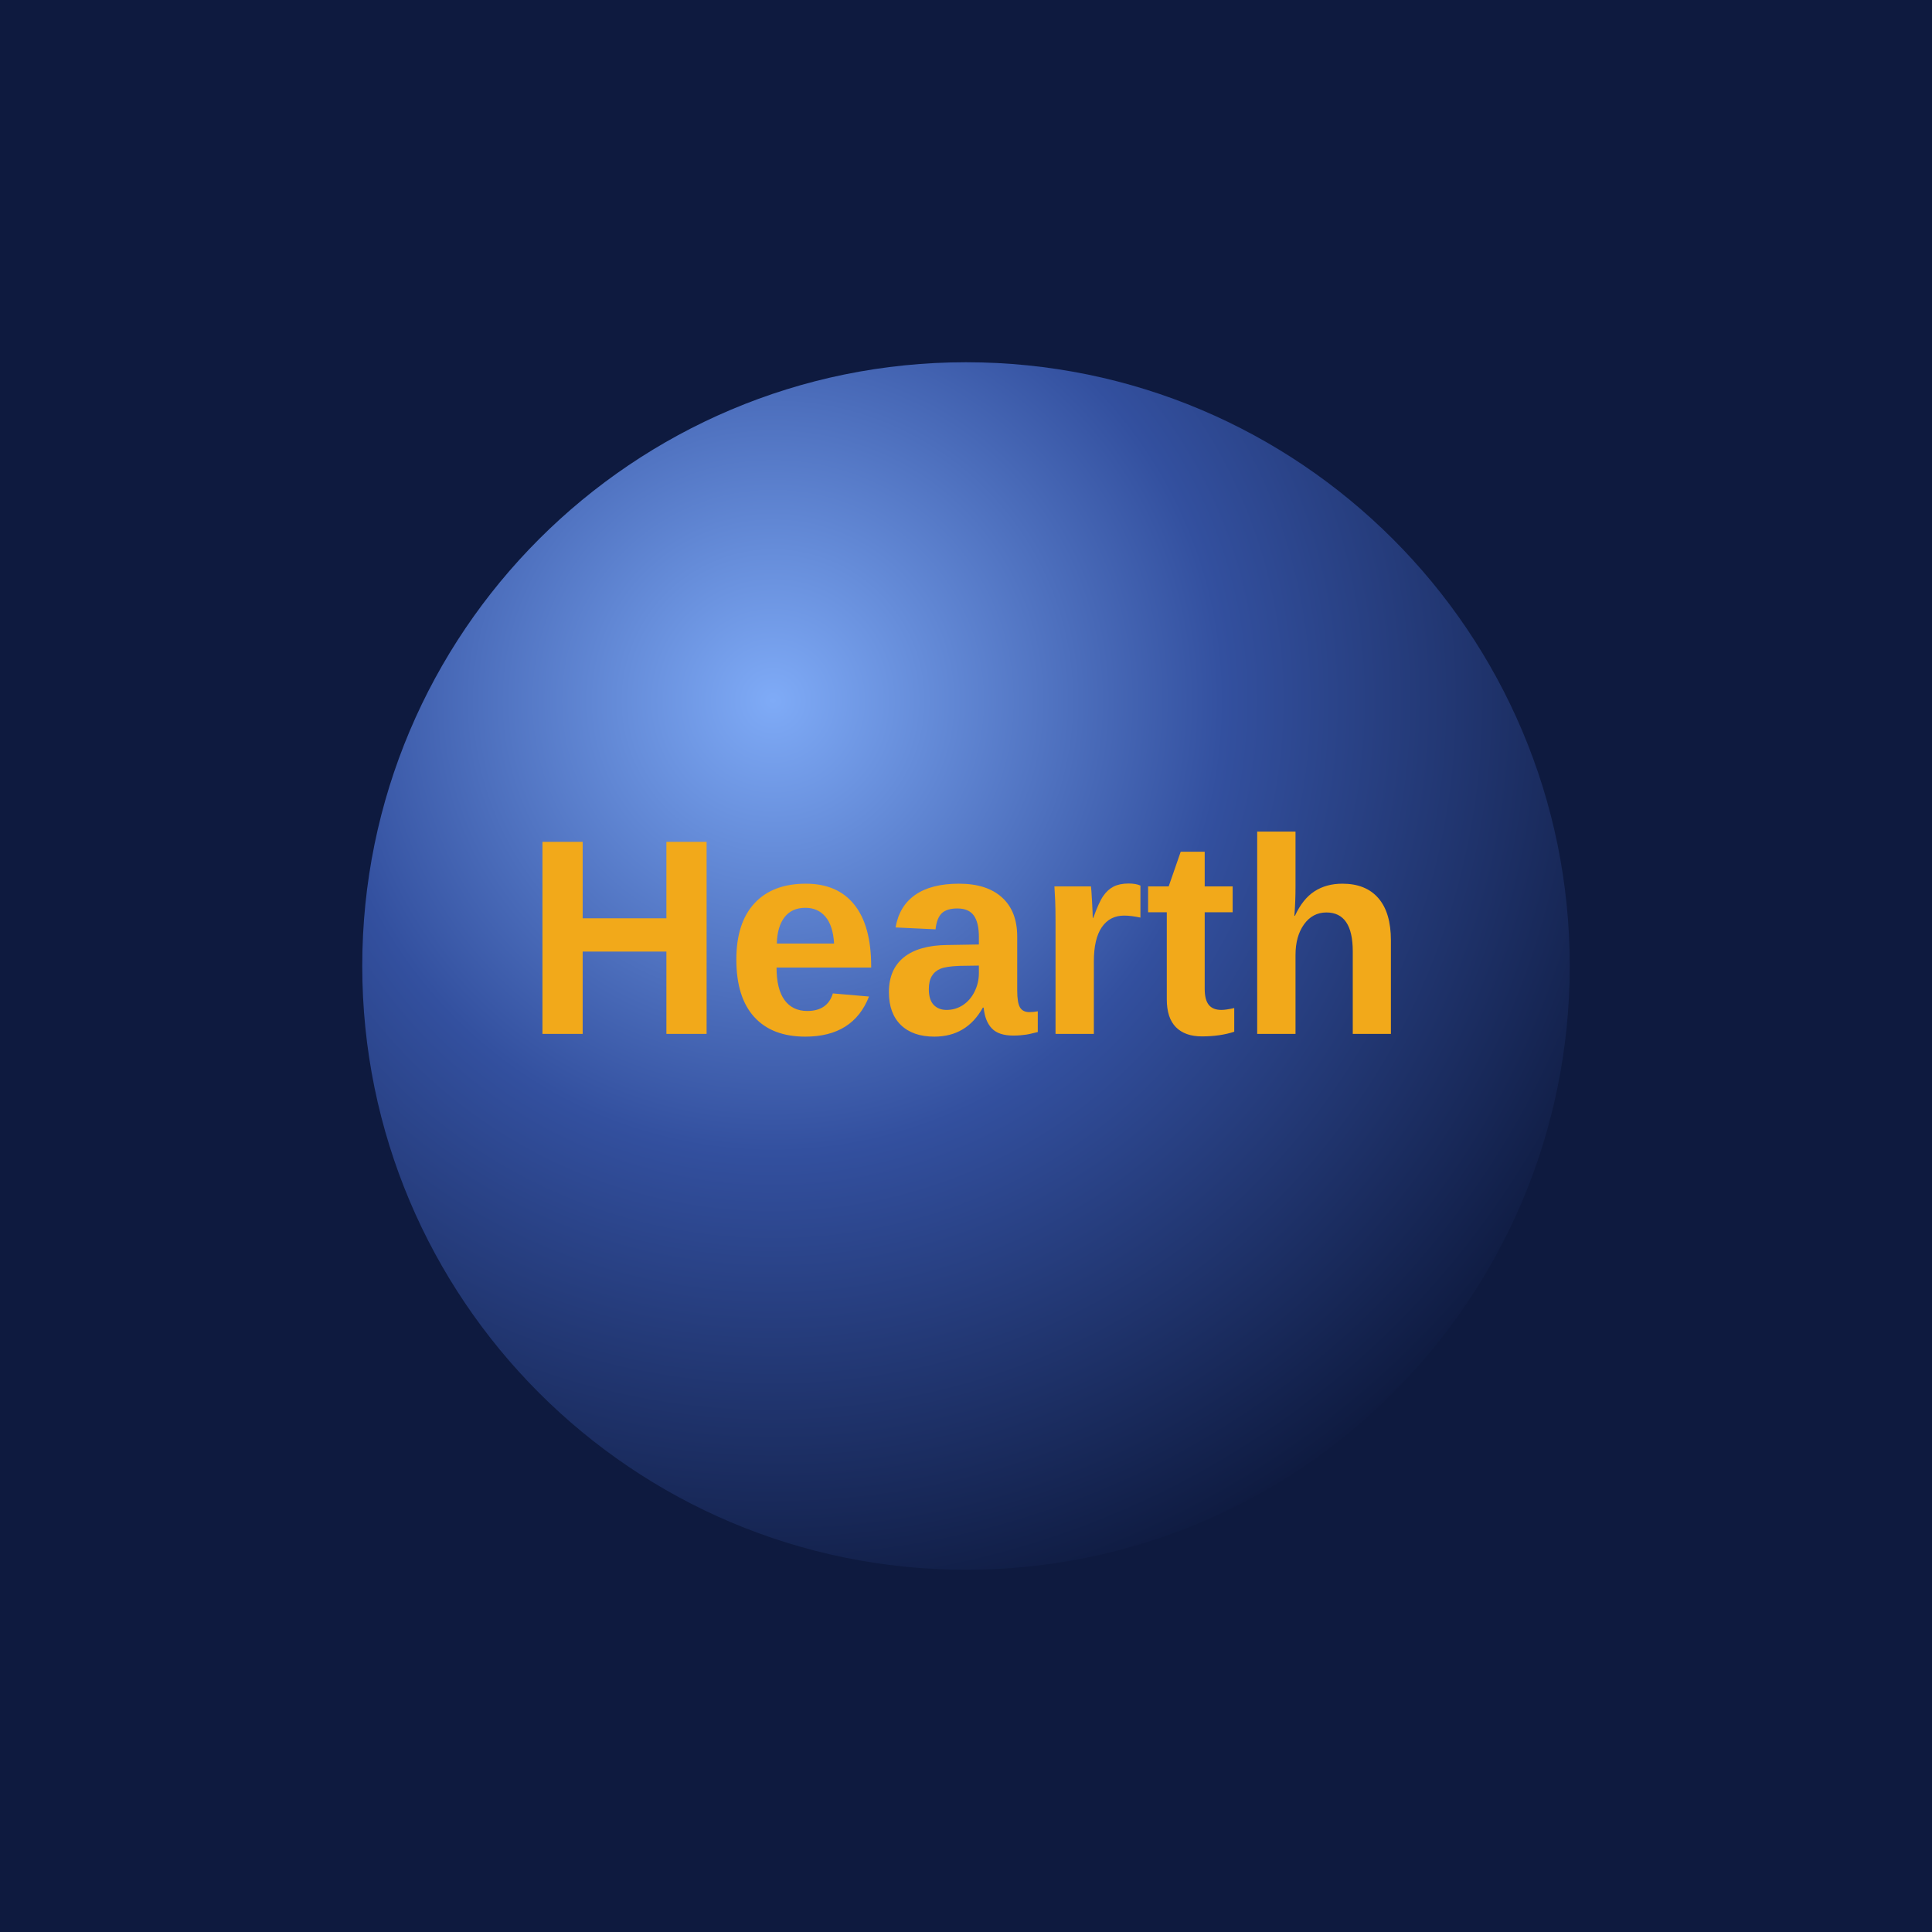
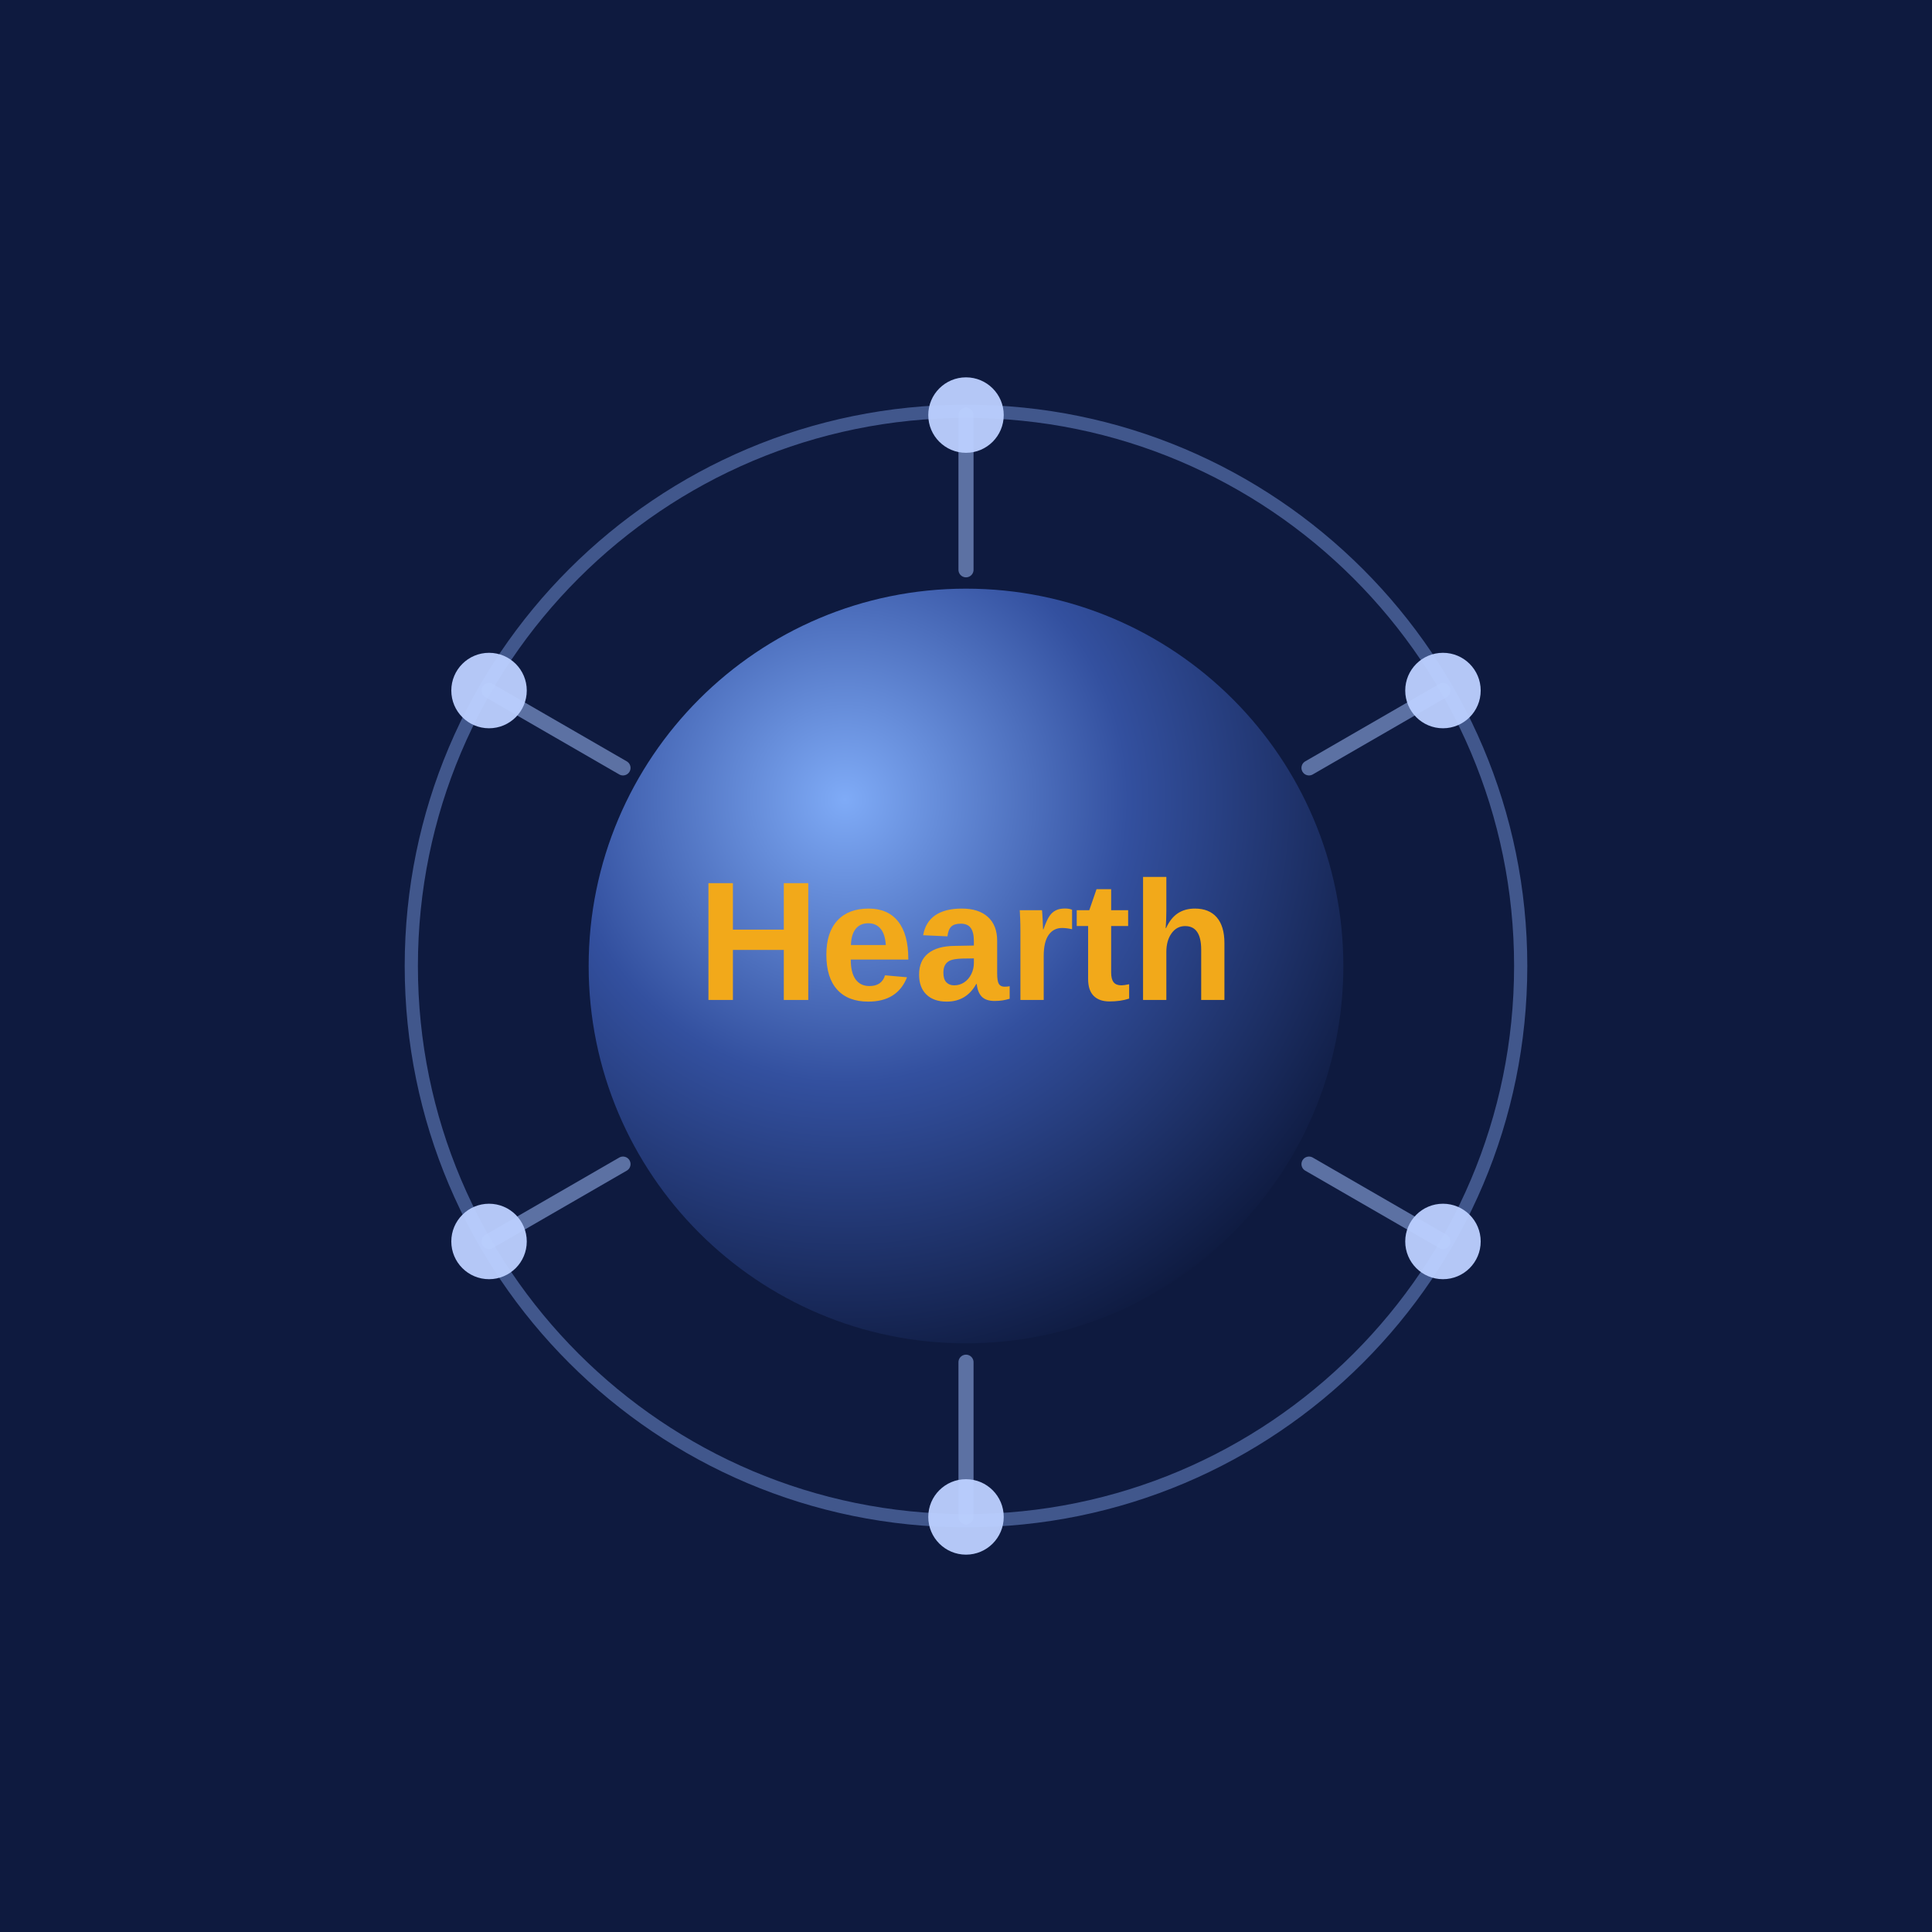
<svg xmlns="http://www.w3.org/2000/svg" width="512" height="512" viewBox="0 0 512 512">
  <defs>
    <radialGradient id="sphere" cx="34%" cy="28%" r="78%">
      <stop offset="0" stop-color="#7fabf7" />
      <stop offset="48%" stop-color="#33509f" />
      <stop offset="100%" stop-color="#0e1a3f" />
    </radialGradient>
  </defs>
  <rect width="512" height="512" fill="#0e1a3f" />
-   <circle cx="256" cy="256" r="160" fill="url(#sphere)" />
-   <text x="256" y="274" text-anchor="middle" font-family="'Nunito','Segoe UI',Arial,sans-serif" font-weight="800" font-size="74" fill="#f2a91a">Hearth</text>
+   <circle cx="256" cy="256" r="147" fill="none" stroke="#8fb3ff" stroke-width="3.5" stroke-opacity="0.4" />
+   <line x1="256.0" y1="151.0" x2="256.0" y2="110.0" stroke="#9db8f5" stroke-width="4" stroke-opacity="0.55" stroke-linecap="round" />
+   <line x1="346.9" y1="203.5" x2="382.4" y2="183.0" stroke="#9db8f5" stroke-width="4" stroke-opacity="0.55" stroke-linecap="round" />
+   <line x1="346.9" y1="308.5" x2="382.4" y2="329.0" stroke="#9db8f5" stroke-width="4" stroke-opacity="0.55" stroke-linecap="round" />
+   <line x1="256.0" y1="361.0" x2="256.0" y2="402.0" stroke="#9db8f5" stroke-width="4" stroke-opacity="0.55" stroke-linecap="round" />
+   <line x1="165.1" y1="308.5" x2="129.6" y2="329.0" stroke="#9db8f5" stroke-width="4" stroke-opacity="0.55" stroke-linecap="round" />
+   <line x1="165.1" y1="203.5" x2="129.6" y2="183.0" stroke="#9db8f5" stroke-width="4" stroke-opacity="0.55" stroke-linecap="round" />
+   <circle cx="256.0" cy="110.0" r="10" fill="#bcd0ff" fill-opacity="0.95" />
+   <circle cx="382.4" cy="183.0" r="10" fill="#bcd0ff" fill-opacity="0.95" />
+   <circle cx="382.4" cy="329.0" r="10" fill="#bcd0ff" fill-opacity="0.95" />
+   <circle cx="256.0" cy="402.0" r="10" fill="#bcd0ff" fill-opacity="0.95" />
+   <circle cx="129.6" cy="329.0" r="10" fill="#bcd0ff" fill-opacity="0.95" />
+   <circle cx="129.6" cy="183.0" r="10" fill="#bcd0ff" fill-opacity="0.95" />
+   <circle cx="256" cy="256" r="100" fill="url(#sphere)" />
+   <text x="256" y="265" text-anchor="middle" font-family="'Nunito','Segoe UI',Arial,sans-serif" font-weight="800" font-size="45" fill="#f2a91a">Hearth</text>
</svg>
